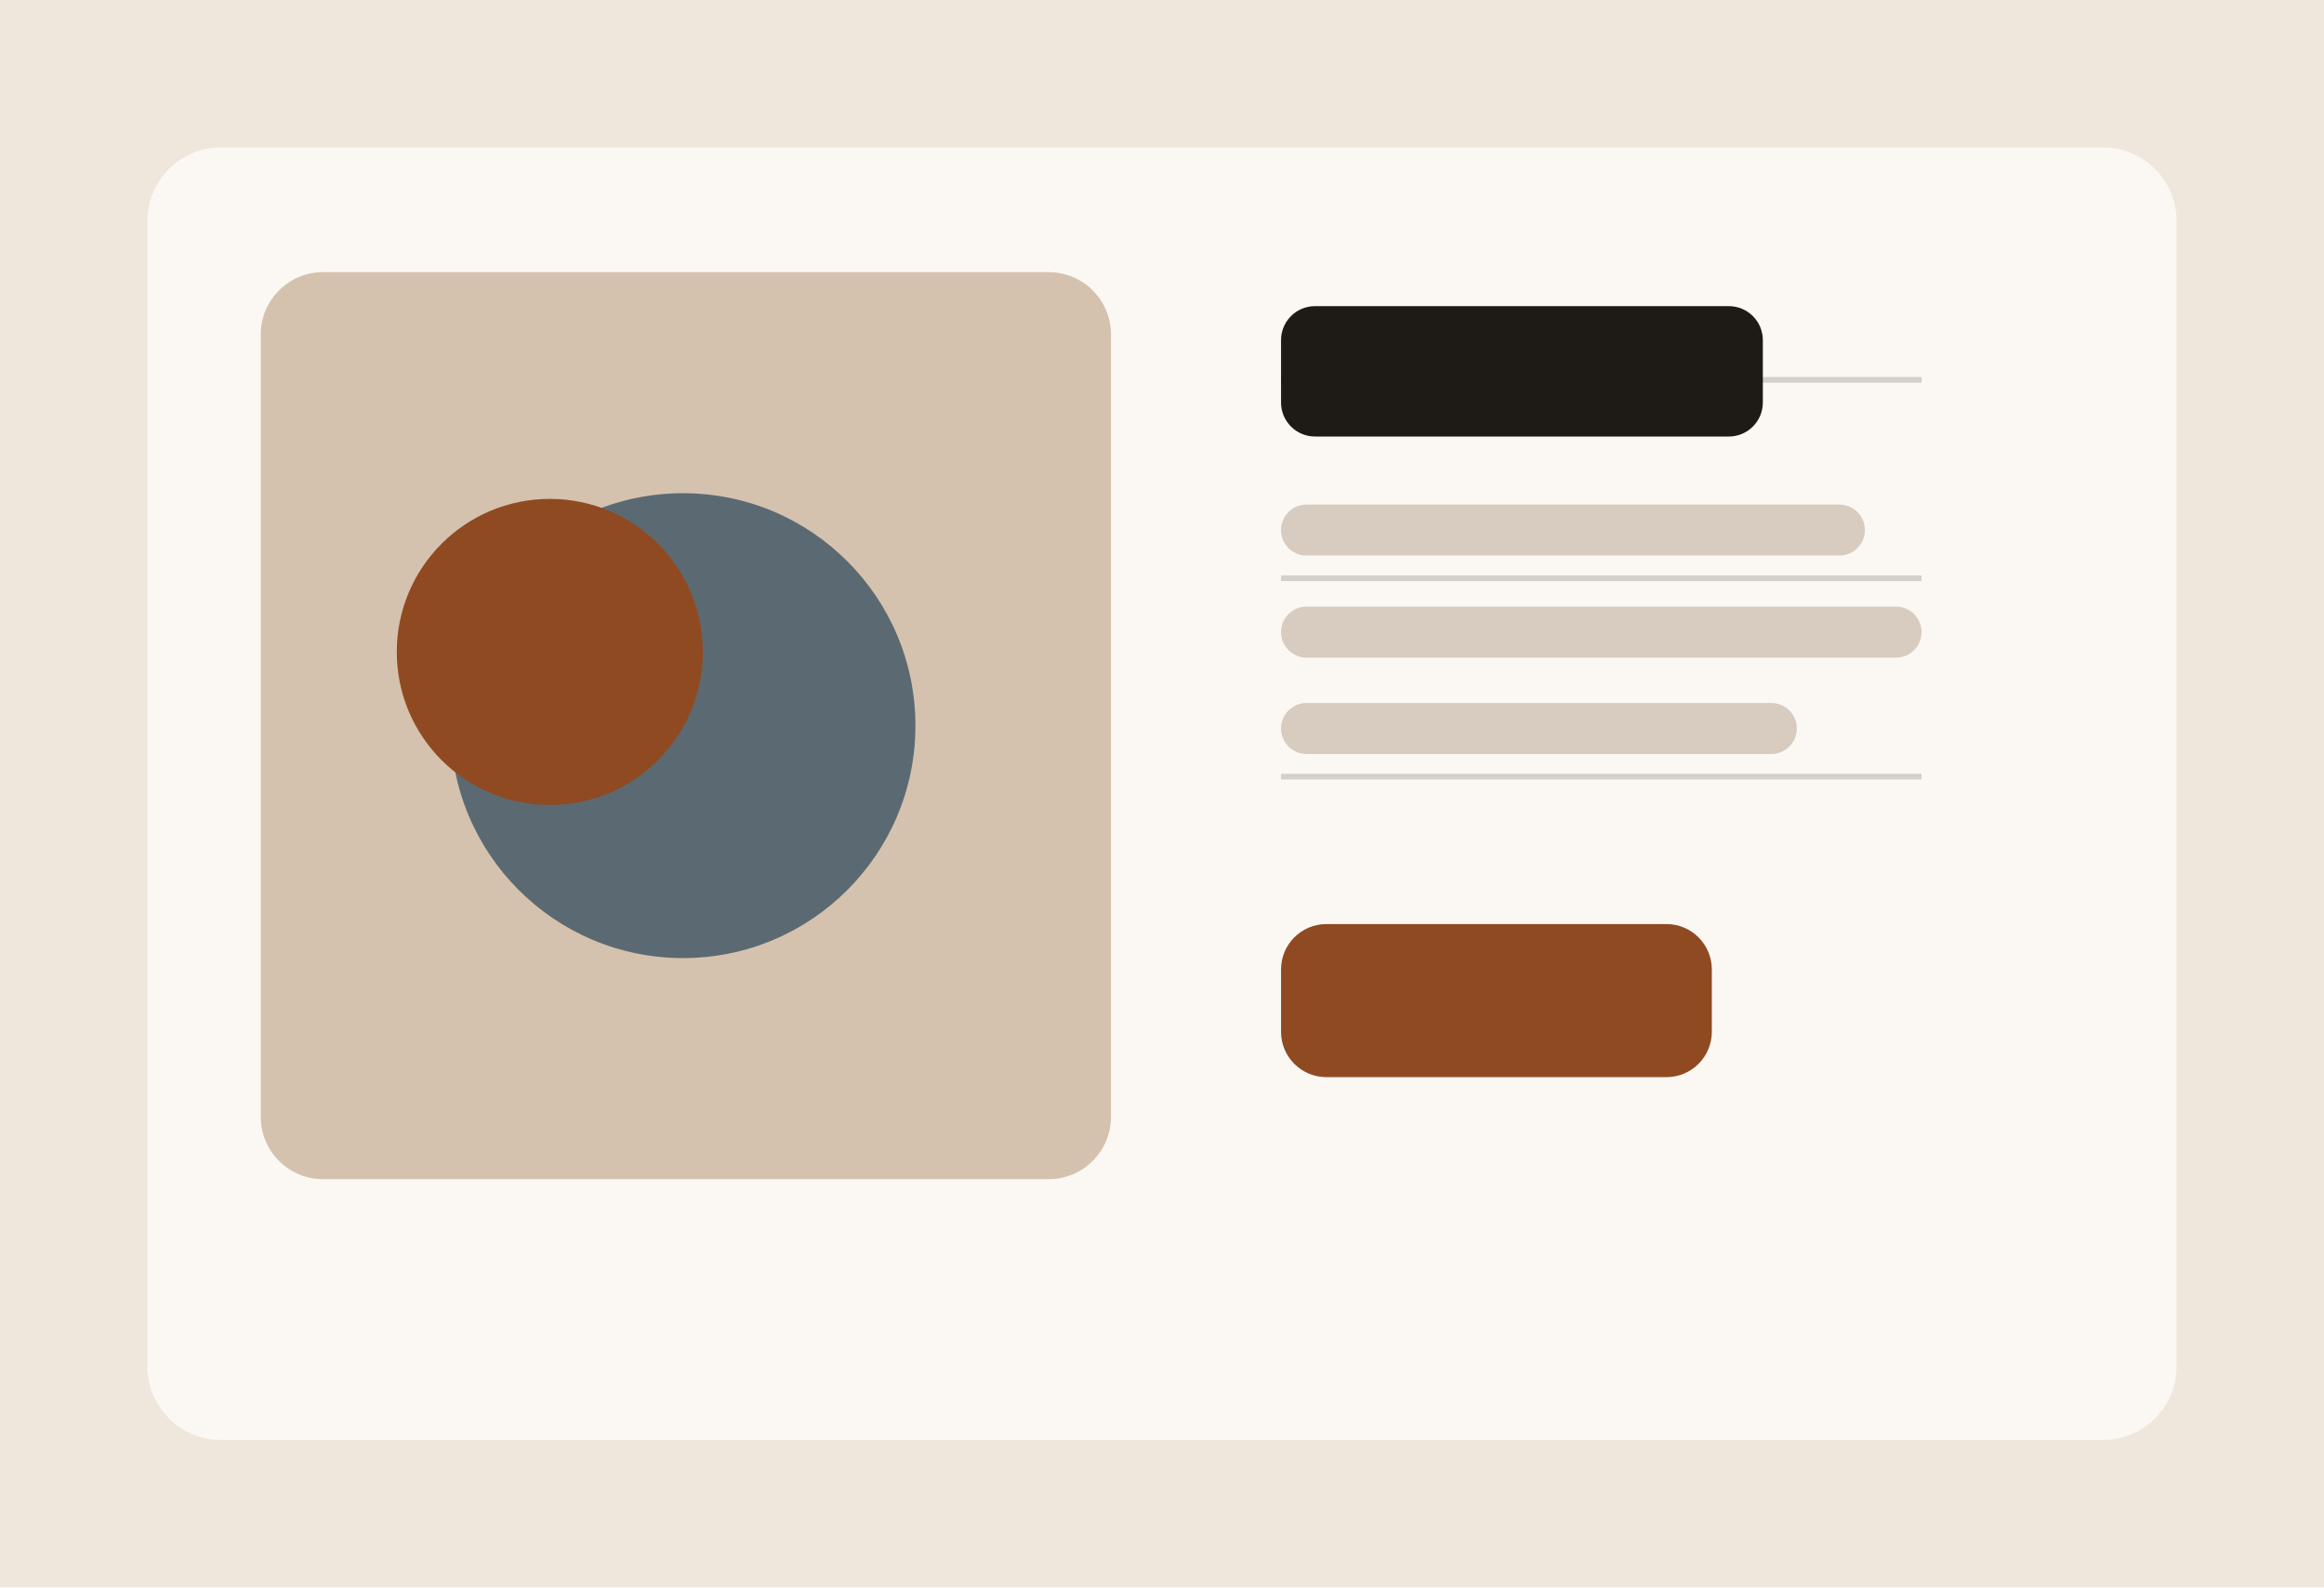
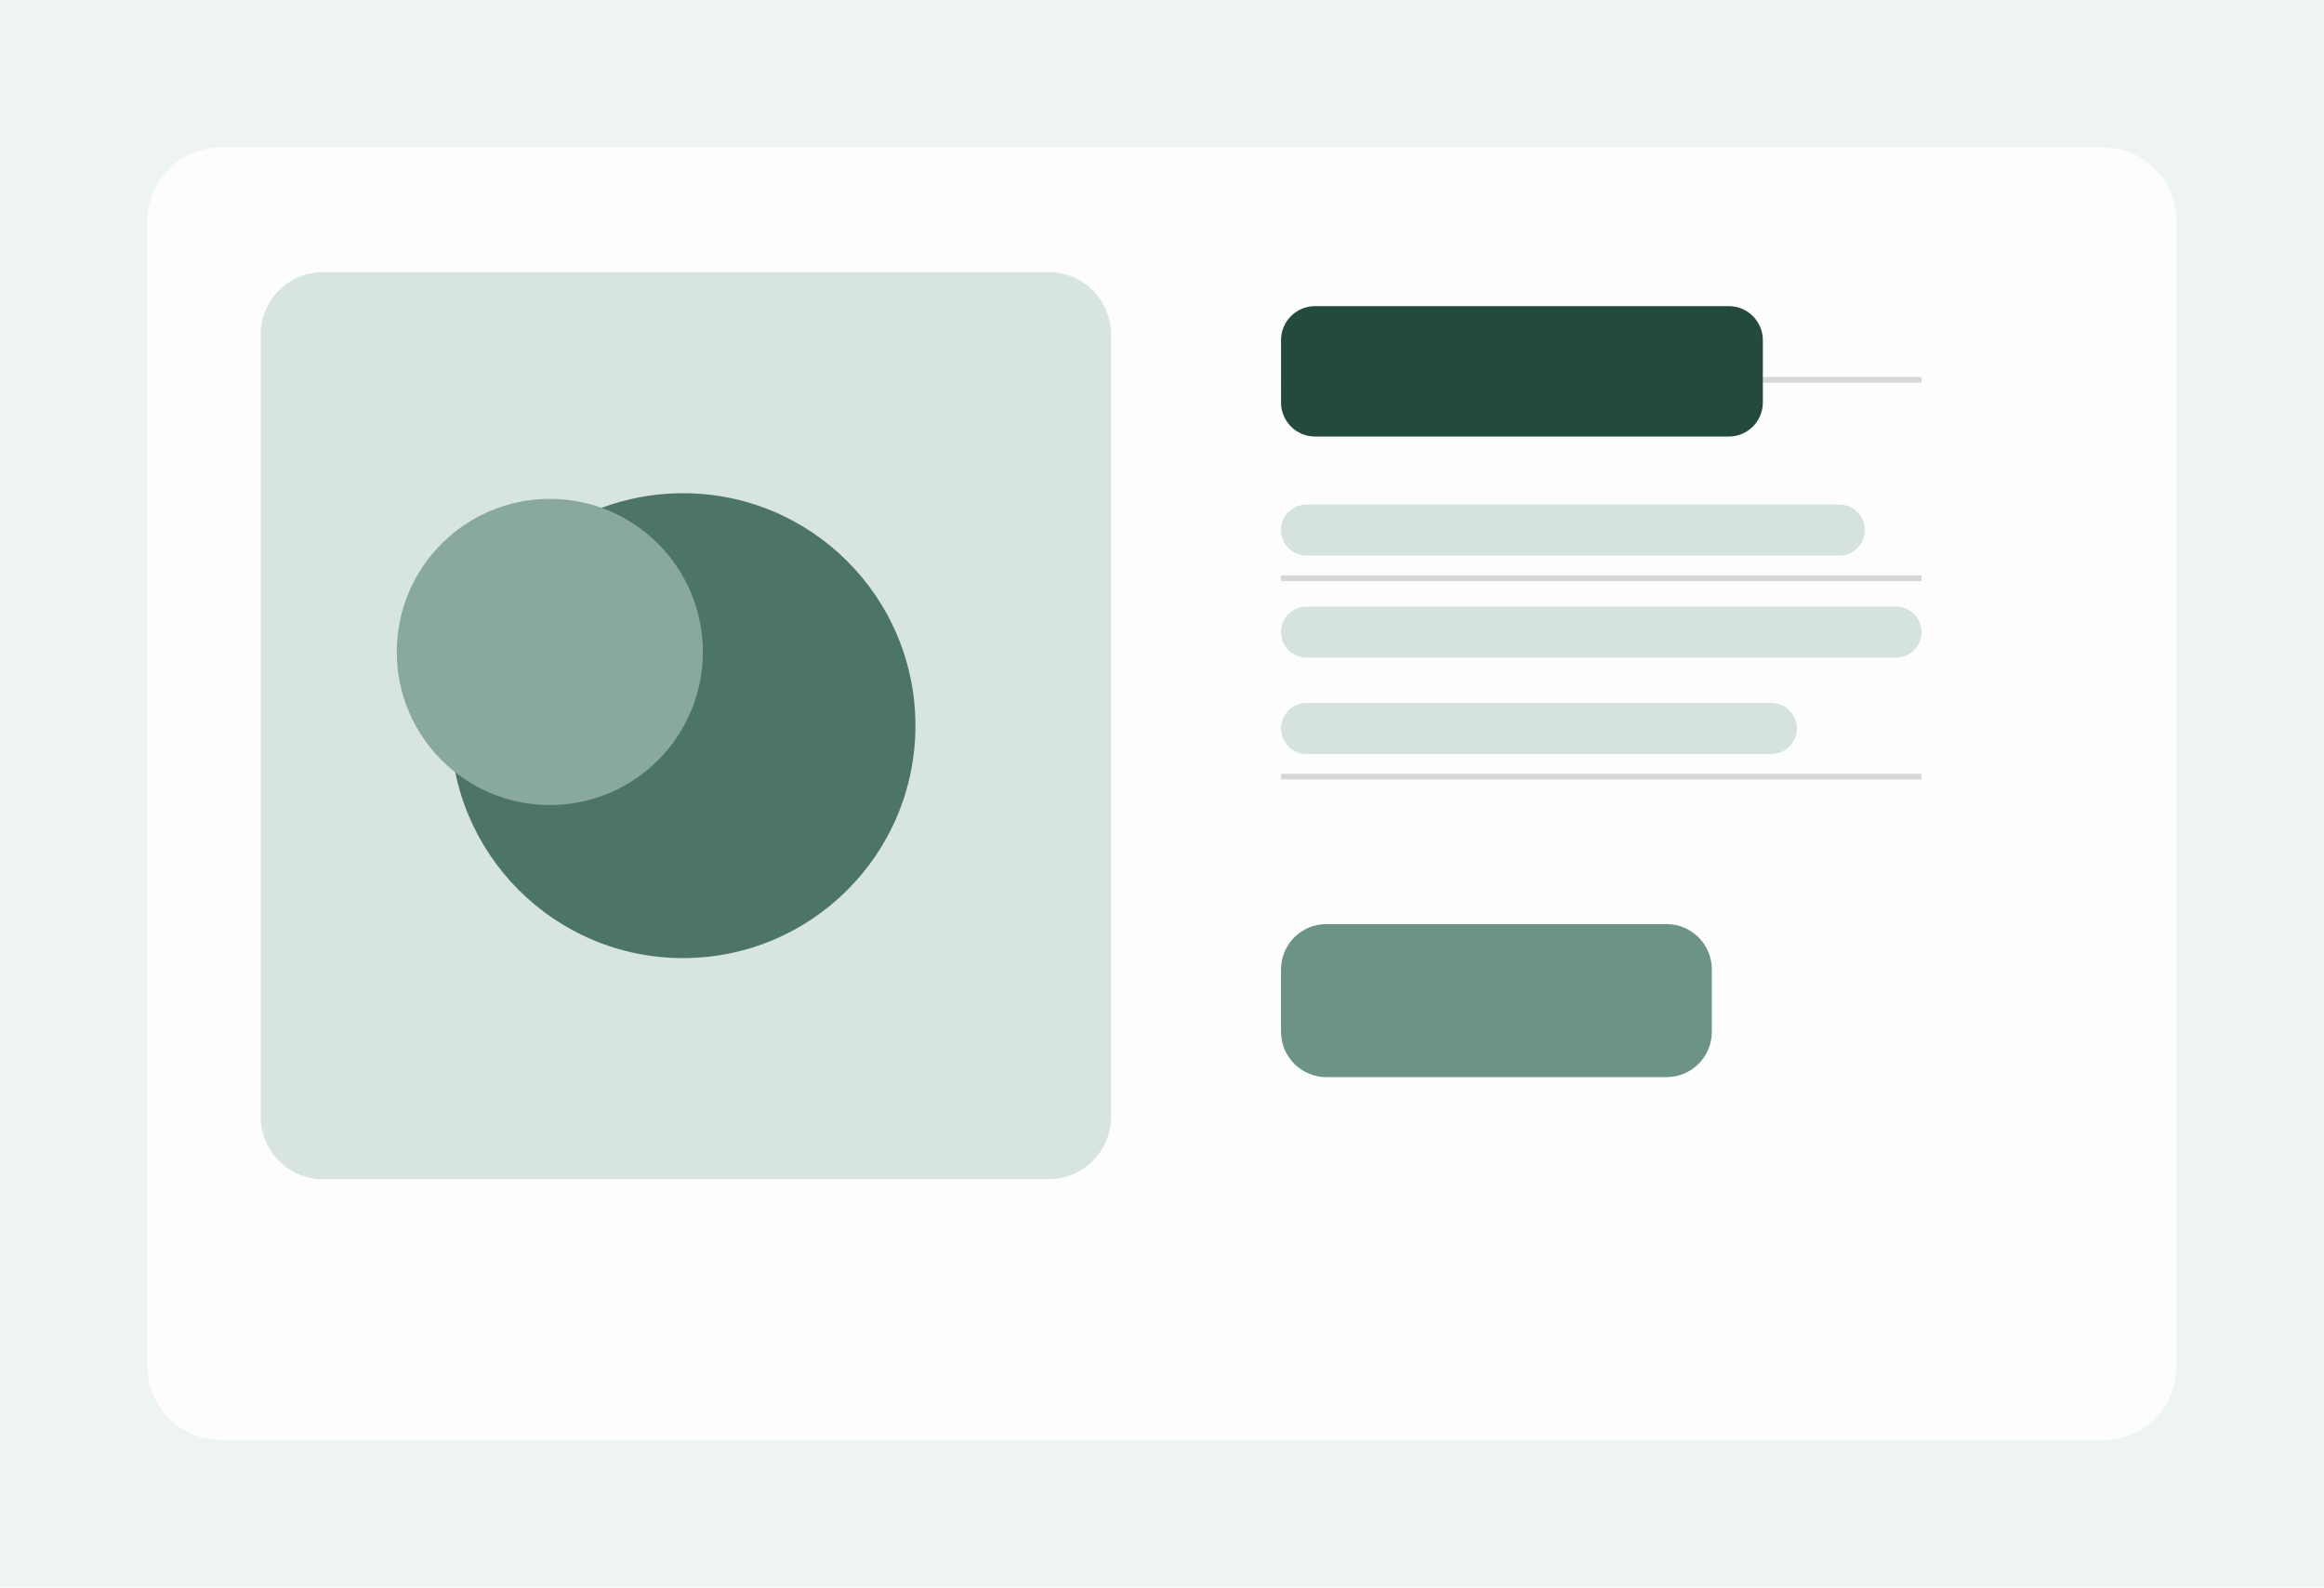
<svg xmlns="http://www.w3.org/2000/svg" width="820" height="560" viewBox="0 0 820 560" fill="none">
-   <rect width="820" height="560" fill="#EFE7DB" />
-   <rect x="52" y="52" width="716" height="456" rx="26" fill="#FBF8F3" />
-   <rect x="92" y="96" width="300" height="320" rx="22" fill="#D5C2AE" />
-   <path d="M452 134H678" stroke="#1E1A15" stroke-opacity="0.18" stroke-width="2" />
-   <path d="M452 204H678" stroke="#1E1A15" stroke-opacity="0.18" stroke-width="2" />
-   <path d="M452 274H678" stroke="#1E1A15" stroke-opacity="0.18" stroke-width="2" />
-   <rect x="452" y="108" width="170" height="46" rx="12" fill="#1E1A15" />
-   <rect x="452" y="178" width="206" height="18" rx="9" fill="#D7CCBF" />
-   <rect x="452" y="214" width="226" height="18" rx="9" fill="#D7CCBF" />
-   <rect x="452" y="248" width="182" height="18" rx="9" fill="#D7CCBF" />
-   <rect x="452" y="326" width="152" height="54" rx="16" fill="#8F4A22" />
-   <circle cx="241" cy="256" r="82" fill="#5B6A72" />
-   <circle cx="194" cy="230" r="54" fill="#8F4A22" />
+   <rect width="820" height="560" fill="#EEF5F1" />
+   <rect x="52" y="52" width="716" height="456" rx="26" fill="#FCFDFC" />
+   <rect x="92" y="96" width="300" height="320" rx="22" fill="#D7E5DE" />
+   <path d="M452 134H678" stroke="#23352F" stroke-opacity="0.18" stroke-width="2" />
+   <path d="M452 204H678" stroke="#23352F" stroke-opacity="0.18" stroke-width="2" />
+   <path d="M452 274H678" stroke="#23352F" stroke-opacity="0.18" stroke-width="2" />
+   <rect x="452" y="108" width="170" height="46" rx="12" fill="#24493F" />
+   <rect x="452" y="178" width="206" height="18" rx="9" fill="#D5E3DC" />
+   <rect x="452" y="214" width="226" height="18" rx="9" fill="#D5E3DC" />
+   <rect x="452" y="248" width="182" height="18" rx="9" fill="#D5E3DC" />
+   <rect x="452" y="326" width="152" height="54" rx="16" fill="#6B9486" />
+   <circle cx="241" cy="256" r="82" fill="#4C7568" />
+   <circle cx="194" cy="230" r="54" fill="#89A99D" />
</svg>
